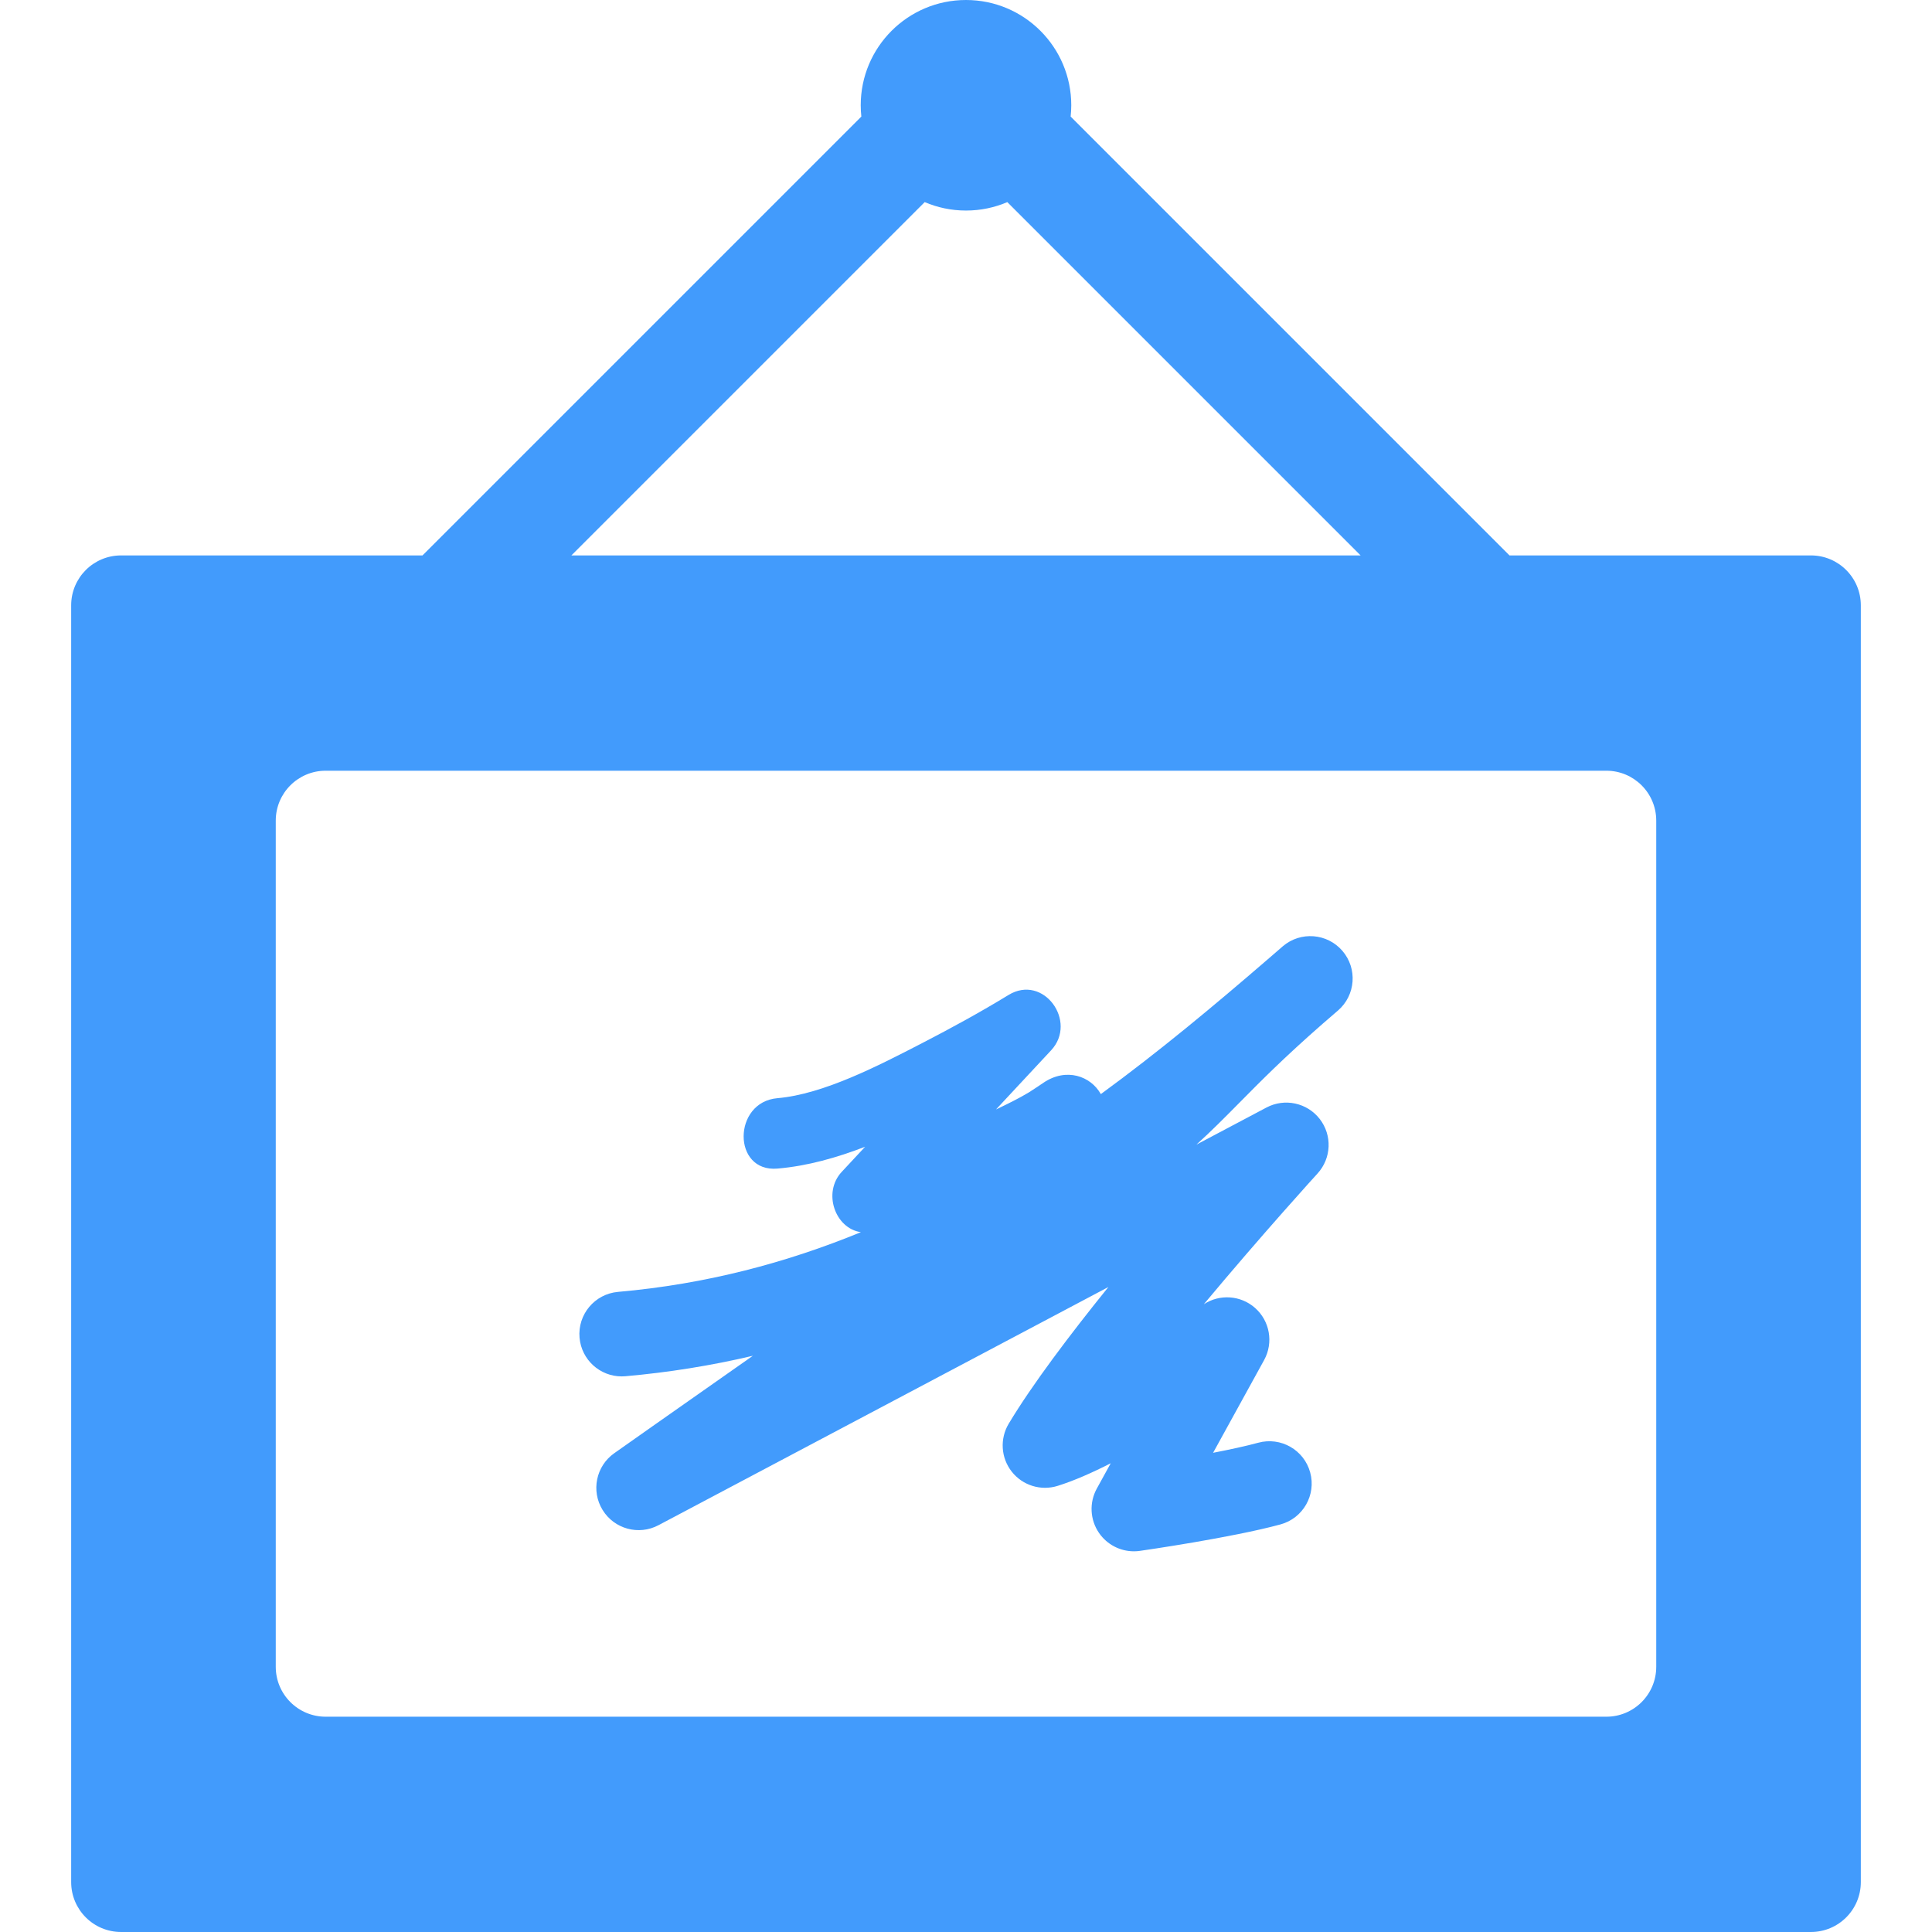
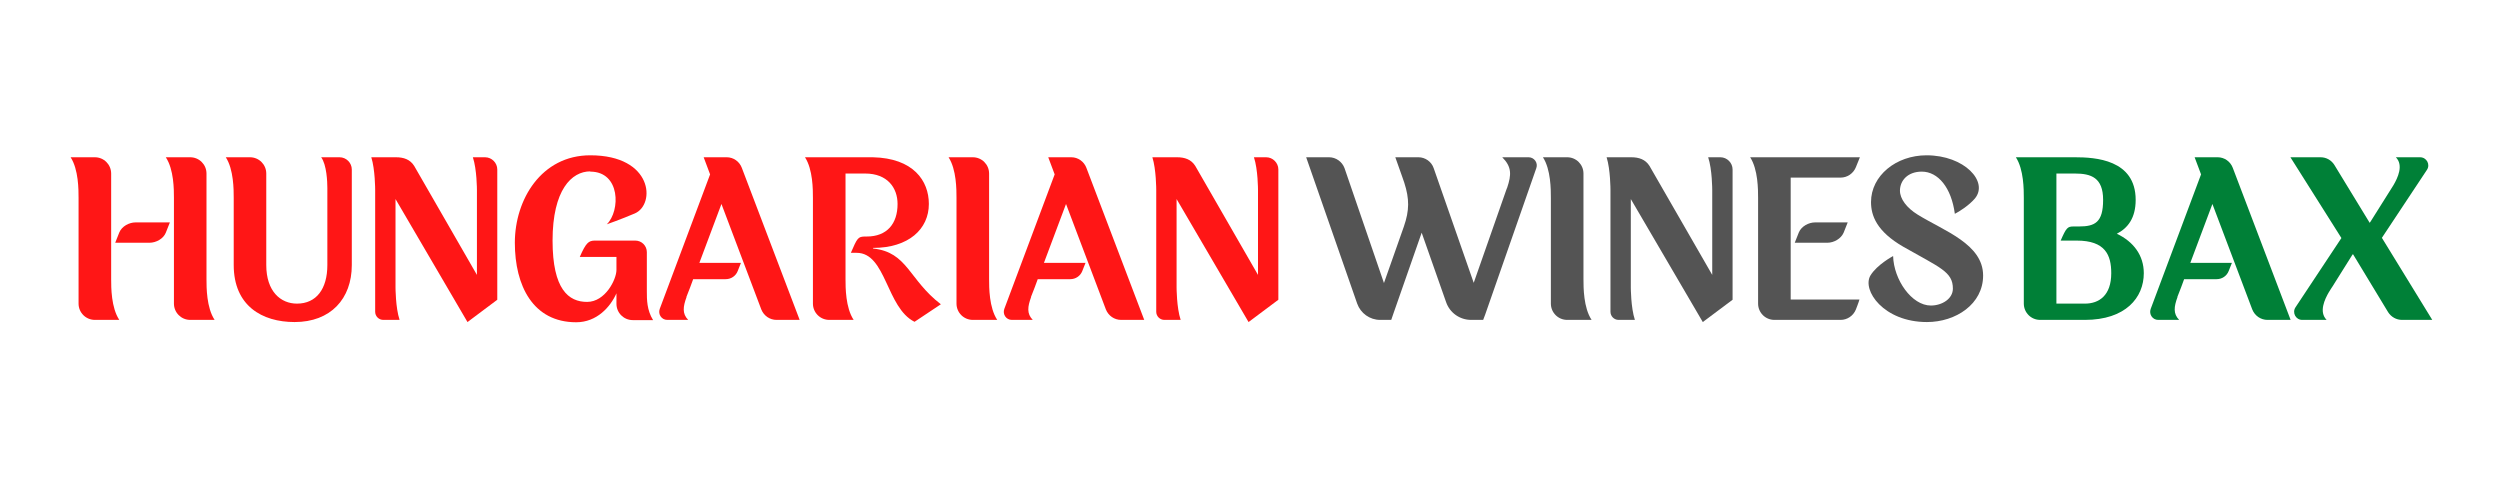
- <svg xmlns="http://www.w3.org/2000/svg" version="1.1" id="Capa_1" x="0px" y="0px" width="367.043px" height="367.043px" viewBox="0 0 367.043 367.043" style="enable-background:new 0 0 367.043 367.043;" xml:space="preserve">
-   <g>
+ <svg xmlns="http://www.w3.org/2000/svg" xmlns:xlink="http://www.w3.org/1999/xlink" width="240pt" height="48pt" viewBox="0 0 240 48" version="1.2">
+   <defs>
    <g>
-       <path d="M344.041,105.519h-57.267l-83.372-83.372c0.076-0.706,0.119-1.421,0.119-2.147c0-11.045-8.954-20-20-20s-20,8.955-20,20    c0,0.726,0.043,1.441,0.119,2.147l-83.372,83.372H23.001c-5.236,0-9.48,4.246-9.48,9.48v242.563c0,5.236,4.244,9.48,9.48,9.48    h321.04c5.236,0,9.48-4.244,9.48-9.48V115C353.521,109.765,349.277,105.519,344.041,105.519z M175.674,38.398    c2.41,1.029,5.061,1.602,7.847,1.602s5.438-0.572,7.848-1.602l67.12,67.121H108.554L175.674,38.398z M314.654,316.662    c0,5.236-4.244,9.48-9.479,9.48H61.869c-5.237,0-9.48-4.244-9.48-9.48v-160.76c0-5.236,4.244-9.48,9.48-9.48h243.306    c5.236,0,9.479,4.244,9.479,9.48V316.662L314.654,316.662z" fill="#429bfc" />
-       <path d="M243.716,179.767c-1.009,0.859-2.004,1.724-2.996,2.593c0,0.001-0.001,0.001-0.001,0.001    c-10.124,8.739-20.562,17.448-31.581,25.497c-1.918-3.426-6.56-5.084-10.88-2.172c-0.129,0.088-2.102,1.432-2.775,1.836    c-1.836,1.104-3.766,2.056-5.691,2.987c-0.187,0.091-0.377,0.175-0.565,0.263c3.487-3.744,6.978-7.488,10.466-11.234    c5.084-5.456-1.447-14.574-8.105-10.504c-5.34,3.265-10.849,6.271-16.41,9.145c-8.272,4.27-18.732,9.704-27.478,10.454    c-8.527,0.729-8.599,14.112,0,13.376c5.713-0.49,11.268-2.07,16.659-4.15c-1.48,1.59-2.963,3.181-4.445,4.771    c-3.688,3.959-1.234,10.771,3.639,11.459c-14.147,5.81-29.403,9.874-46.143,11.345c-4.423,0.387-7.695,4.291-7.307,8.715    c0.367,4.186,3.879,7.34,8.002,7.34c0.235,0,0.474-0.012,0.714-0.031c8.195-0.721,16.25-2.014,24.21-3.885    c-14.797,10.369-26.087,18.336-26.335,18.512c-3.466,2.445-4.435,7.164-2.215,10.777c2.22,3.617,6.867,4.885,10.615,2.9    l85.481-45.254c-7.37,9.123-14.497,18.564-18.94,25.967c-1.715,2.862-1.486,6.488,0.578,9.111    c2.062,2.623,5.531,3.697,8.718,2.702c3.101-0.97,6.559-2.495,10.087-4.296l-2.645,4.808c-1.469,2.67-1.302,5.94,0.432,8.449    c1.515,2.19,3.998,3.469,6.613,3.469c0.377,0,0.758-0.026,1.139-0.081c0.71-0.102,17.49-2.513,26.712-5.027    c4.285-1.168,6.812-5.59,5.642-9.875c-1.167-4.285-5.588-6.812-9.874-5.643c-2.379,0.648-5.43,1.305-8.571,1.911l9.693-17.618    c1.821-3.314,1.09-7.447-1.757-9.934c-2.728-2.383-6.694-2.637-9.696-0.672c11.101-13.312,21.417-24.637,21.604-24.84    c2.636-2.889,2.814-7.254,0.42-10.347c-2.396-3.092-6.666-4.012-10.121-2.185l-13.314,7.049c2.922-2.648,5.412-5.172,8.124-7.914    c3.979-4.029,8.487-8.594,15.852-15.038c0.984-0.849,1.962-1.696,2.932-2.536c3.346-2.898,3.72-7.959,0.833-11.318    C252.145,177.289,247.087,176.896,243.716,179.767z" fill="#429bfc" />
+       <symbol overflow="visible" id="glyph0-0">
+         <path style="stroke:none;" d="M 21.293 -15.613 C 20.777 -15.613 20.242 -15.613 20.242 -15.613 L 18.762 -15.613 C 19.688 -14.688 19.645 -13.926 19.234 -12.691 L 19.215 -12.652 L 19.152 -12.488 L 16.023 -3.559 L 12.18 -14.566 C 11.973 -15.184 11.375 -15.613 10.719 -15.613 C 9.75 -15.613 8.496 -15.613 8.496 -15.613 L 9.152 -13.762 L 9.359 -13.164 C 9.855 -11.621 9.855 -10.512 9.32 -8.969 L 7.406 -3.539 L 3.621 -14.566 C 3.395 -15.184 2.797 -15.613 2.141 -15.613 C 1.172 -15.613 -0.062 -15.613 -0.062 -15.613 L 4.836 -1.562 C 5.164 -0.637 6.047 0 7.035 0 L 8.105 0 L 8.352 -0.719 L 11.027 -8.371 L 13.371 -1.707 C 13.723 -0.68 14.688 0 15.777 0 L 16.93 0 L 17.117 -0.492 L 22.031 -14.566 C 22.219 -15.078 21.828 -15.613 21.293 -15.613 Z M 21.293 -15.613 " />
+       </symbol>
+       <symbol overflow="visible" id="glyph0-1">
+         <path style="stroke:none;" d="M 4.465 -3.91 L 4.465 -14.051 C 4.465 -14.914 3.766 -15.613 2.902 -15.613 L 0.574 -15.613 C 1.336 -14.441 1.336 -12.488 1.336 -11.707 L 1.336 -1.562 C 1.336 -0.699 2.035 0 2.902 0 L 5.246 0 C 4.465 -1.172 4.465 -3.125 4.465 -3.91 Z M 4.465 -3.91 " />
+       </symbol>
+       <symbol overflow="visible" id="glyph0-2">
+         <path style="stroke:none;" d="M 11.766 -15.613 L 10.594 -15.613 C 10.984 -14.441 10.984 -12.488 10.984 -12.488 L 10.984 -4.32 L 4.957 -14.789 C 4.566 -15.406 3.949 -15.613 3.211 -15.613 L 0.844 -15.613 C 1.215 -14.441 1.215 -12.488 1.215 -12.488 L 1.215 -0.781 C 1.215 -0.352 1.562 0 1.996 0 L 3.559 0 C 3.168 -1.172 3.168 -3.125 3.168 -3.125 L 3.168 -11.602 L 10.078 0.207 L 12.938 -1.934 L 12.938 -14.441 C 12.938 -15.078 12.406 -15.613 11.766 -15.613 Z M 11.766 -15.613 " />
+       </symbol>
+       <symbol overflow="visible" id="glyph0-3">
+         <path style="stroke:none;" d="M 4.465 -13.66 L 9.258 -13.66 C 9.895 -13.66 10.473 -14.051 10.719 -14.648 L 11.109 -15.613 L 0.574 -15.613 C 1.336 -14.441 1.336 -12.488 1.336 -11.707 L 1.336 -1.562 C 1.336 -0.699 2.035 0 2.902 0 L 9.258 0 C 9.895 0 10.473 -0.391 10.719 -0.988 C 10.719 -0.988 11.004 -1.707 11.066 -1.953 C 10.059 -1.953 5.781 -1.953 4.465 -1.953 Z M 6.809 -9.359 C 6.191 -9.359 5.492 -8.988 5.246 -8.395 L 4.855 -7.406 L 7.98 -7.406 C 8.621 -7.406 9.297 -7.797 9.547 -8.371 L 9.938 -9.359 Z M 6.809 -9.359 " />
+       </symbol>
+       <symbol overflow="visible" id="glyph0-4">
+         <path style="stroke:none;" d="M 5.285 -10.102 C 4.219 -10.758 3.578 -11.621 3.578 -12.406 C 3.578 -13.371 4.32 -14.234 5.676 -14.234 C 7.242 -14.234 8.516 -12.691 8.848 -10.184 C 9.297 -10.41 10.223 -11.004 10.781 -11.664 C 12.098 -13.27 9.77 -15.801 6.129 -15.801 C 3.211 -15.801 0.801 -13.844 0.801 -11.312 C 0.801 -10.02 1.336 -8.496 3.91 -7.016 C 7.406 -5.02 8.66 -4.629 8.66 -3.004 C 8.66 -2.035 7.633 -1.379 6.543 -1.379 C 4.711 -1.379 2.984 -3.848 2.922 -6.129 C 2.922 -6.129 1.379 -5.309 0.742 -4.258 C -0.082 -2.859 1.996 0.207 6.172 0.207 C 8.949 0.207 11.562 -1.523 11.562 -4.258 C 11.562 -7.281 7.816 -8.539 5.285 -10.102 Z M 5.285 -10.102 " />
+       </symbol>
+       <symbol overflow="visible" id="glyph0-5">
+         <path style="stroke:none;" d="M 4.465 -14.051 C 4.465 -14.914 3.766 -15.613 2.902 -15.613 L 0.574 -15.613 C 1.336 -14.441 1.336 -12.488 1.336 -11.707 L 1.336 -1.562 C 1.336 -0.699 2.035 0 2.902 0 L 5.246 0 C 4.465 -1.172 4.465 -3.125 4.465 -3.91 Z M 13.617 -3.91 L 13.617 -14.051 C 13.617 -14.914 12.918 -15.613 12.055 -15.613 L 9.711 -15.613 C 10.492 -14.441 10.492 -12.488 10.492 -11.707 L 10.492 -1.562 C 10.492 -0.699 11.191 0 12.055 0 L 14.398 0 C 13.617 -1.172 13.617 -3.125 13.617 -3.91 Z M 6.809 -9.359 C 6.191 -9.359 5.492 -8.988 5.246 -8.395 L 4.855 -7.406 L 8.145 -7.406 C 8.785 -7.406 9.484 -7.797 9.711 -8.371 L 10.102 -9.359 Z M 6.809 -9.359 " />
+       </symbol>
+       <symbol overflow="visible" id="glyph0-6">
+         <path style="stroke:none;" d="M 11.398 -15.613 L 9.629 -15.613 C 10.164 -14.895 10.223 -13.227 10.223 -12.672 L 10.223 -5.266 C 10.223 -2.984 9.176 -1.562 7.305 -1.562 C 5.738 -1.562 4.359 -2.734 4.359 -5.266 L 4.359 -14.051 C 4.359 -14.914 3.66 -15.613 2.797 -15.613 L 0.473 -15.613 C 1.234 -14.441 1.234 -12.488 1.234 -11.707 L 1.234 -5.266 C 1.234 -1.359 3.949 0.207 7.078 0.207 C 10.531 0.207 12.57 -2.016 12.57 -5.266 L 12.57 -14.441 C 12.57 -15.078 12.035 -15.613 11.398 -15.613 Z M 11.398 -15.613 " />
+       </symbol>
+       <symbol overflow="visible" id="glyph0-7">
+         <path style="stroke:none;" d="M 13.246 -2.734 L 13.246 -6.5 C 13.246 -7.117 12.754 -7.613 12.137 -7.613 L 8.207 -7.613 C 7.672 -7.59 7.406 -7.426 6.809 -6.047 L 10.328 -6.047 L 10.328 -4.793 C 10.328 -3.887 9.258 -1.727 7.508 -1.727 C 5.738 -1.727 4.195 -2.922 4.195 -7.613 C 4.195 -12.488 6.027 -14.258 7.816 -14.258 L 7.816 -14.234 C 10.719 -14.234 10.719 -10.473 9.402 -9.176 C 9.402 -9.176 10.801 -9.668 12.098 -10.223 C 14.09 -11.09 13.844 -15.801 7.816 -15.801 C 3.125 -15.801 0.574 -11.562 0.574 -7.406 C 0.574 -3.27 2.324 0.227 6.461 0.227 C 8.453 0.227 9.75 -1.254 10.328 -2.551 L 10.328 -1.543 C 10.328 -0.68 11.027 0.02 11.891 0.02 L 13.844 0.02 C 13.246 -0.945 13.246 -1.953 13.246 -2.734 Z M 13.246 -2.734 " />
+       </symbol>
+       <symbol overflow="visible" id="glyph0-8">
+         <path style="stroke:none;" d="M 7.961 -14.605 C 7.734 -15.203 7.16 -15.613 6.52 -15.613 L 4.301 -15.613 L 4.918 -13.969 L 0.082 -1.051 C -0.102 -0.535 0.266 0 0.801 0 L 2.816 0 C 2.223 -0.598 2.324 -1.277 2.652 -2.18 C 2.652 -2.199 2.652 -2.199 2.652 -2.223 L 3.004 -3.125 L 3.293 -3.91 L 6.418 -3.91 C 6.934 -3.91 7.387 -4.219 7.57 -4.691 L 7.879 -5.473 L 3.887 -5.473 L 6.008 -11.129 L 9.832 -1.008 C 10.078 -0.391 10.656 0 11.293 0 L 13.516 0 Z M 7.961 -14.605 " />
+       </symbol>
+       <symbol overflow="visible" id="glyph0-9">
+         <path style="stroke:none;" d="M 7.117 -6.852 L 7.117 -6.871 C 7.098 -6.871 7.098 -6.891 7.098 -6.91 C 10.531 -6.91 12.465 -8.723 12.465 -11.129 C 12.465 -13.352 10.984 -15.531 7.078 -15.613 L 0.574 -15.613 C 1.336 -14.441 1.336 -12.488 1.336 -11.707 L 1.336 -1.562 C 1.336 -0.699 2.035 0 2.902 0 L 5.246 0 C 4.465 -1.172 4.465 -3.125 4.465 -3.91 L 4.465 -14.051 L 6.355 -14.051 C 8.496 -14.051 9.461 -12.672 9.461 -11.129 C 9.461 -9.238 8.453 -8.004 6.5 -8.004 L 6.293 -8.004 C 5.676 -7.98 5.594 -7.879 4.977 -6.438 L 5.535 -6.438 C 8.371 -6.438 8.371 -1.172 11.09 0.184 L 13.617 -1.5 C 10.531 -3.867 10.43 -6.5 7.117 -6.852 Z M 7.117 -6.852 " />
+       </symbol>
+       <symbol overflow="visible" id="glyph0-10">
+         <path style="stroke:none;" d="M 10.266 -8.27 C 11.312 -8.805 12.074 -9.77 12.074 -11.52 C 12.074 -15.406 8.168 -15.613 6.234 -15.613 L 0.574 -15.613 C 1.336 -14.441 1.336 -12.488 1.336 -11.707 L 1.336 -1.562 C 1.336 -0.699 2.035 0 2.902 0 L 7.199 0 C 11.109 0 12.855 -2.141 12.855 -4.484 C 12.855 -6.191 11.871 -7.508 10.266 -8.27 Z M 7.199 -1.562 L 4.465 -1.562 L 4.465 -14.051 L 6.234 -14.051 C 7.797 -14.051 8.949 -13.66 8.949 -11.52 C 8.949 -9.359 8.168 -8.969 6.625 -8.969 L 6.109 -8.969 C 5.535 -8.969 5.41 -8.848 4.875 -7.613 L 6.418 -7.613 C 9.152 -7.613 9.73 -6.234 9.73 -4.484 C 9.73 -2.344 8.559 -1.562 7.199 -1.562 Z M 7.199 -1.562 " />
+       </symbol>
+       <symbol overflow="visible" id="glyph0-11">
+         <path style="stroke:none;" d="M 8.824 -7.879 L 13.145 -14.398 C 13.496 -14.914 13.125 -15.613 12.488 -15.613 L 10.164 -15.613 C 10.922 -14.852 10.348 -13.641 9.938 -12.938 L 7.715 -9.402 L 7.652 -9.32 L 4.277 -14.852 C 3.992 -15.324 3.496 -15.613 2.941 -15.613 L 0.043 -15.613 L 4.938 -7.859 L 0.535 -1.215 C 0.184 -0.699 0.555 0 1.172 0 L 3.52 0 C 2.758 -0.762 3.332 -1.977 3.742 -2.676 L 4.012 -3.105 L 4.031 -3.125 L 5.965 -6.211 L 6.047 -6.316 L 9.422 -0.742 C 9.711 -0.289 10.203 0 10.758 0 L 13.66 0 Z M 8.824 -7.879 " />
+       </symbol>
+     </g>
+   </defs>
+   <g id="surface1">
+     <g style="fill:rgb(32.939%,32.939%,32.939%);fill-opacity:1;">
+       <use xlink:href="#glyph0-0" x="125.454" y="30.71" />
+     </g>
+     <g style="fill:rgb(32.939%,32.939%,32.939%);fill-opacity:1;">
+       <use xlink:href="#glyph0-1" x="147.548" y="30.71" />
+     </g>
+     <g style="fill:rgb(32.939%,32.939%,32.939%);fill-opacity:1;">
+       <use xlink:href="#glyph0-2" x="153.39" y="30.71" />
+     </g>
+     <g style="fill:rgb(32.939%,32.939%,32.939%);fill-opacity:1;">
+       <use xlink:href="#glyph0-3" x="167.441" y="30.71" />
+     </g>
+     <g style="fill:rgb(32.939%,32.939%,32.939%);fill-opacity:1;">
+       <use xlink:href="#glyph0-4" x="178.817" y="30.71" />
+     </g>
+     <g style="fill:rgb(100%,8.629%,8.629%);fill-opacity:1;">
+       <use xlink:href="#glyph0-5" x="6.206" y="30.71" />
+     </g>
+     <g style="fill:rgb(100%,8.629%,8.629%);fill-opacity:1;">
+       <use xlink:href="#glyph0-6" x="21.203" y="30.71" />
+     </g>
+     <g style="fill:rgb(100%,8.629%,8.629%);fill-opacity:1;">
+       <use xlink:href="#glyph0-2" x="34.801" y="30.71" />
+     </g>
+     <g style="fill:rgb(100%,8.629%,8.629%);fill-opacity:1;">
+       <use xlink:href="#glyph0-7" x="48.851" y="30.71" />
+     </g>
+     <g style="fill:rgb(100%,8.629%,8.629%);fill-opacity:1;">
+       <use xlink:href="#glyph0-8" x="63.251" y="30.71" />
+     </g>
+     <g style="fill:rgb(100%,8.629%,8.629%);fill-opacity:1;">
+       <use xlink:href="#glyph0-9" x="76.705" y="30.71" />
+     </g>
+     <g style="fill:rgb(100%,8.629%,8.629%);fill-opacity:1;">
+       <use xlink:href="#glyph0-1" x="90.488" y="30.71" />
+     </g>
+     <g style="fill:rgb(100%,8.629%,8.629%);fill-opacity:1;">
+       <use xlink:href="#glyph0-8" x="96.33" y="30.71" />
+     </g>
+     <g style="fill:rgb(100%,8.629%,8.629%);fill-opacity:1;">
+       <use xlink:href="#glyph0-2" x="109.784" y="30.71" />
+     </g>
+     <g style="fill:rgb(0%,50.2%,21.57%);fill-opacity:1;">
+       <use xlink:href="#glyph0-10" x="192.95" y="30.71" />
+     </g>
+     <g style="fill:rgb(0%,50.2%,21.57%);fill-opacity:1;">
+       <use xlink:href="#glyph0-8" x="206.383" y="30.71" />
+     </g>
+     <g style="fill:rgb(0%,50.2%,21.57%);fill-opacity:1;">
+       <use xlink:href="#glyph0-11" x="219.837" y="30.71" />
    </g>
  </g>
-   <g>
- </g>
-   <g>
- </g>
-   <g>
- </g>
-   <g>
- </g>
-   <g>
- </g>
-   <g>
- </g>
-   <g>
- </g>
-   <g>
- </g>
-   <g>
- </g>
-   <g>
- </g>
-   <g>
- </g>
-   <g>
- </g>
-   <g>
- </g>
-   <g>
- </g>
-   <g>
- </g>
</svg>
